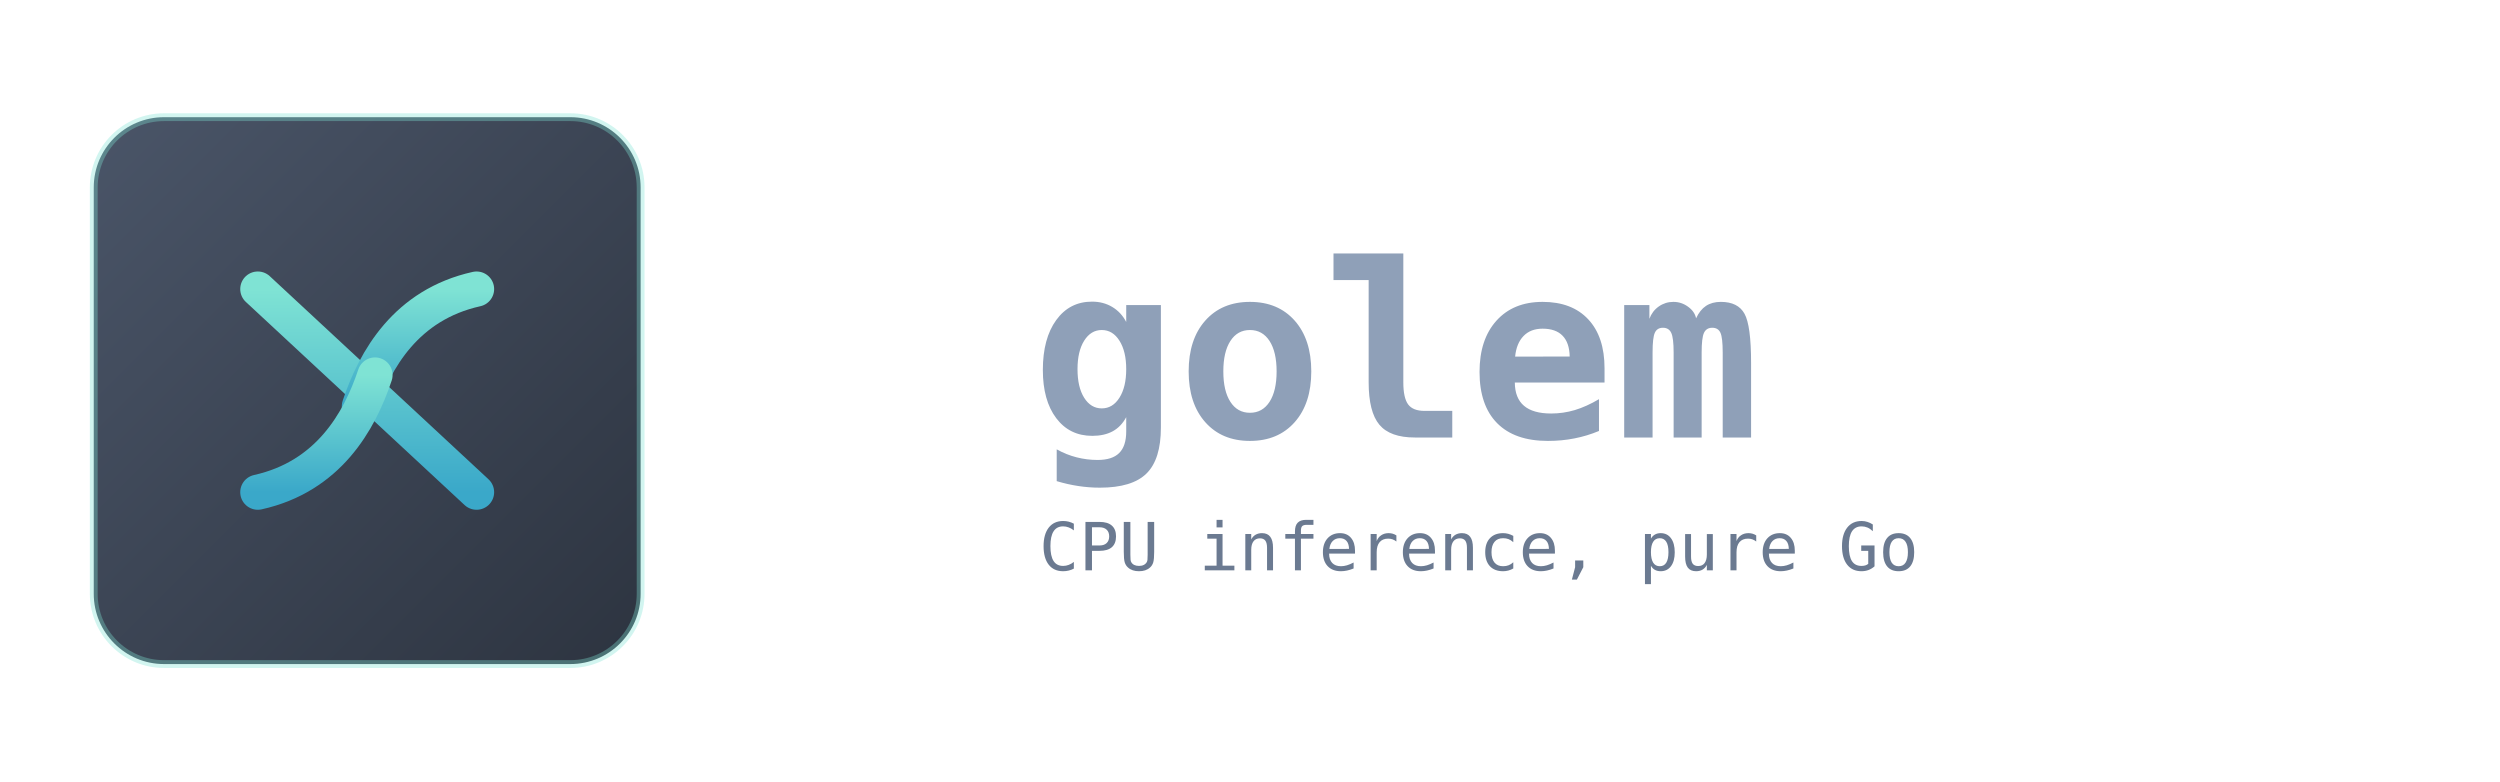
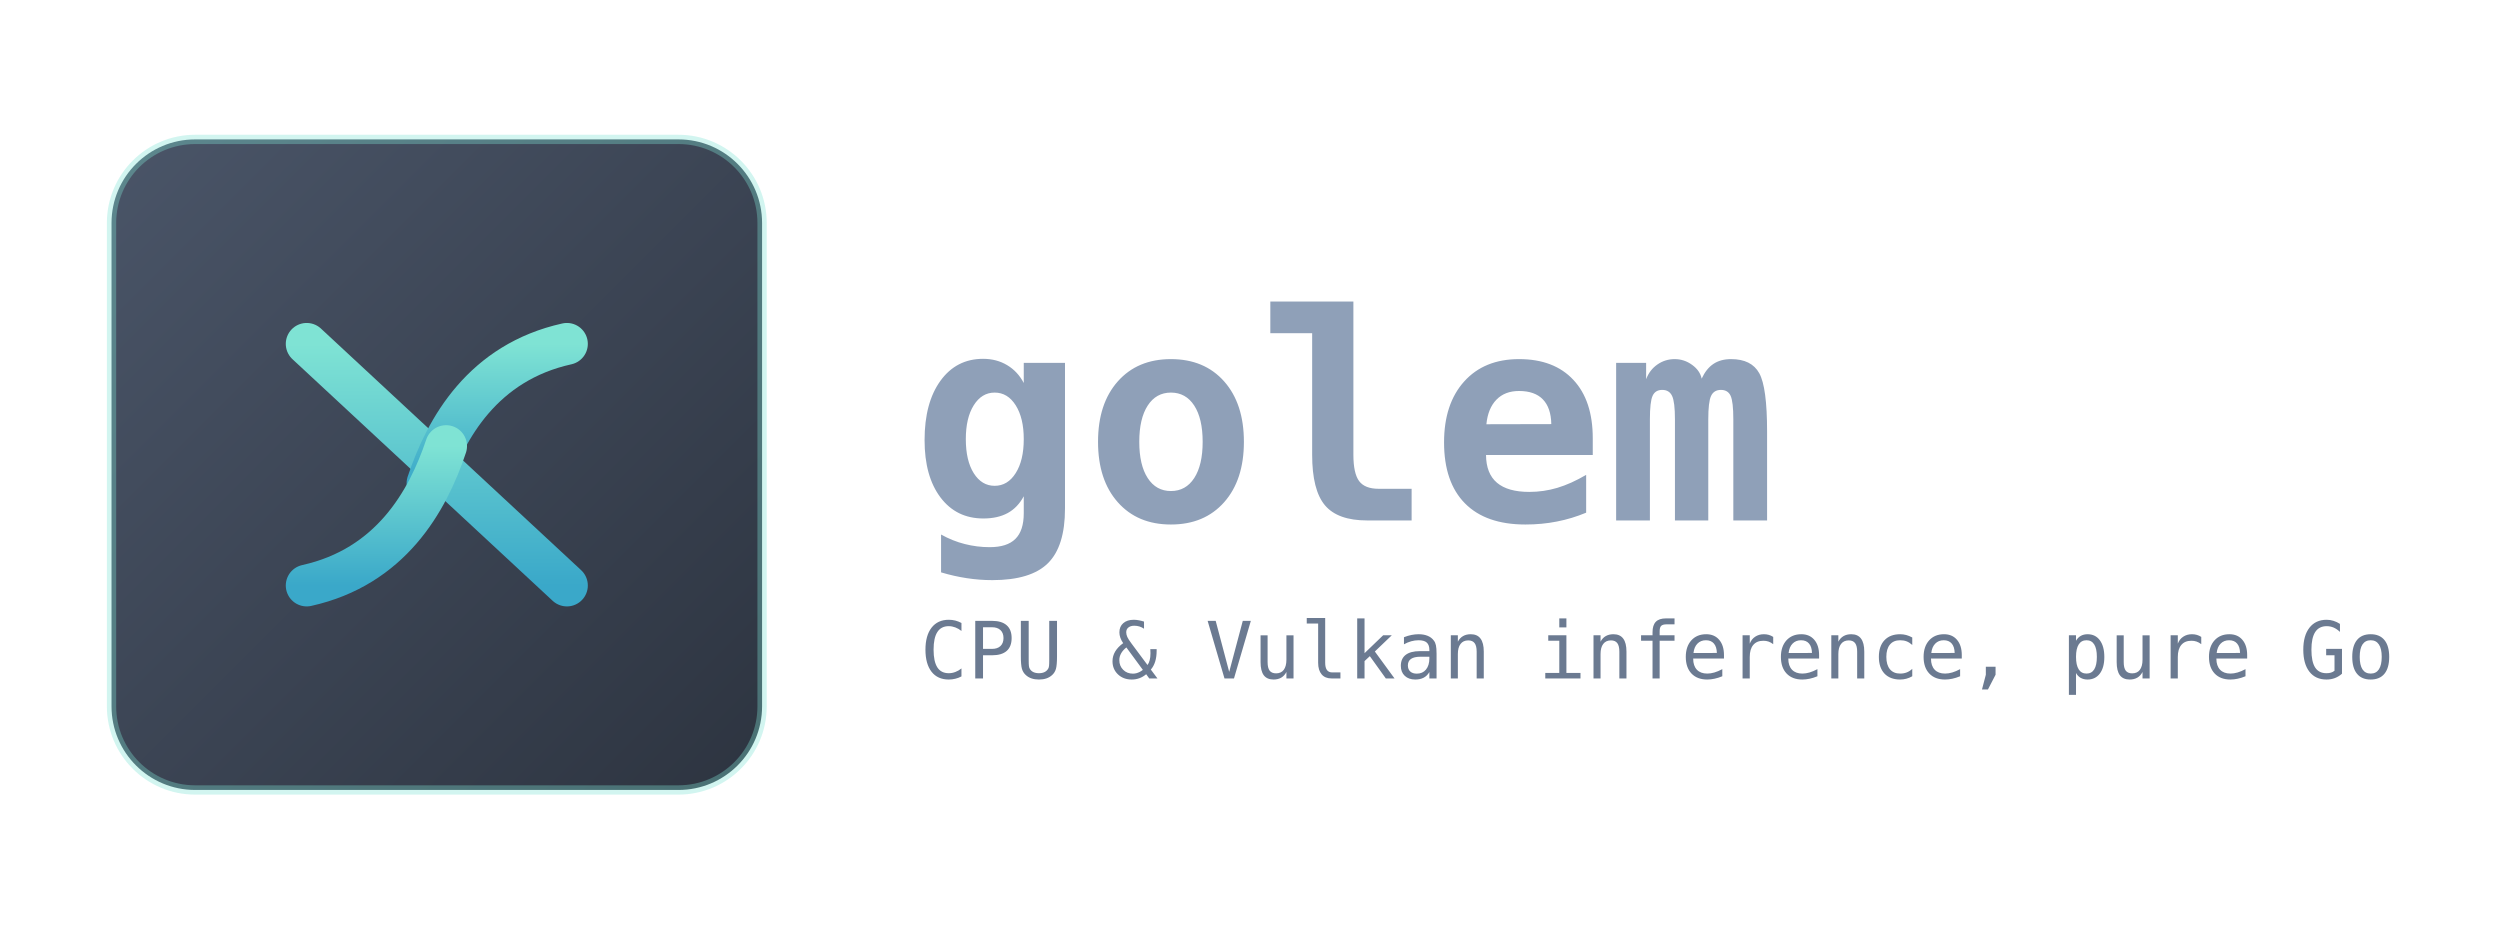
- <svg xmlns="http://www.w3.org/2000/svg" viewBox="0 0 640 200" width="640" height="200" role="img" aria-label="golem — CPU inference engines in pure Go">
+ <svg xmlns="http://www.w3.org/2000/svg" viewBox="0 0 538 200" width="538" height="200" role="img" aria-label="golem — CPU and Vulkan inference engines in pure Go">
  <defs>
    <linearGradient id="seam" x1="0" y1="0" x2="0" y2="1">
      <stop offset="0%" stop-color="#7fe3d4" />
      <stop offset="100%" stop-color="#3aa8c9" />
    </linearGradient>
    <linearGradient id="stone" x1="0" y1="0" x2="1" y2="1">
      <stop offset="0%" stop-color="#4a5568" />
      <stop offset="100%" stop-color="#2d3440" />
    </linearGradient>
  </defs>
  <rect x="24" y="30" width="140" height="140" rx="18" fill="url(#stone)" />
  <rect x="24" y="30" width="140" height="140" rx="18" fill="none" stroke="#7fe3d4" stroke-opacity="0.35" stroke-width="2" />
  <g stroke="url(#seam)" stroke-width="9" stroke-linecap="round" fill="none">
    <path d="M66 74 L122 126" />
    <path d="M122 74 C104 78 96 92 92 104" />
    <path d="M66 126 C84 122 92 108 96 96" />
  </g>
-   <g stroke="url(#seam)" stroke-width="6" stroke-linecap="round" opacity="0.9">
-     <path d="M196 100 L196 100" />
-     <line x1="196" y1="86" x2="196" y2="114" />
-     <line x1="214" y1="72" x2="214" y2="128" />
-     <line x1="232" y1="90" x2="232" y2="110" />
-   </g>
-   <text x="264" y="112" font-family="ui-monospace, SFMono-Regular, Menlo, Consolas, monospace" font-size="62" font-weight="600" fill="#8fa0b8">golem</text>
-   <text x="266" y="146" font-family="ui-monospace, SFMono-Regular, Menlo, Consolas, monospace" font-size="17" fill="#6b7a91">CPU inference, pure Go</text>
+   <text x="196" y="112" font-family="ui-monospace, SFMono-Regular, Menlo, Consolas, monospace" font-size="62" font-weight="600" fill="#8fa0b8">golem</text>
+   <text x="198" y="146" font-family="ui-monospace, SFMono-Regular, Menlo, Consolas, monospace" font-size="17" fill="#6b7a91">CPU &amp; Vulkan inference, pure Go</text>
</svg>
